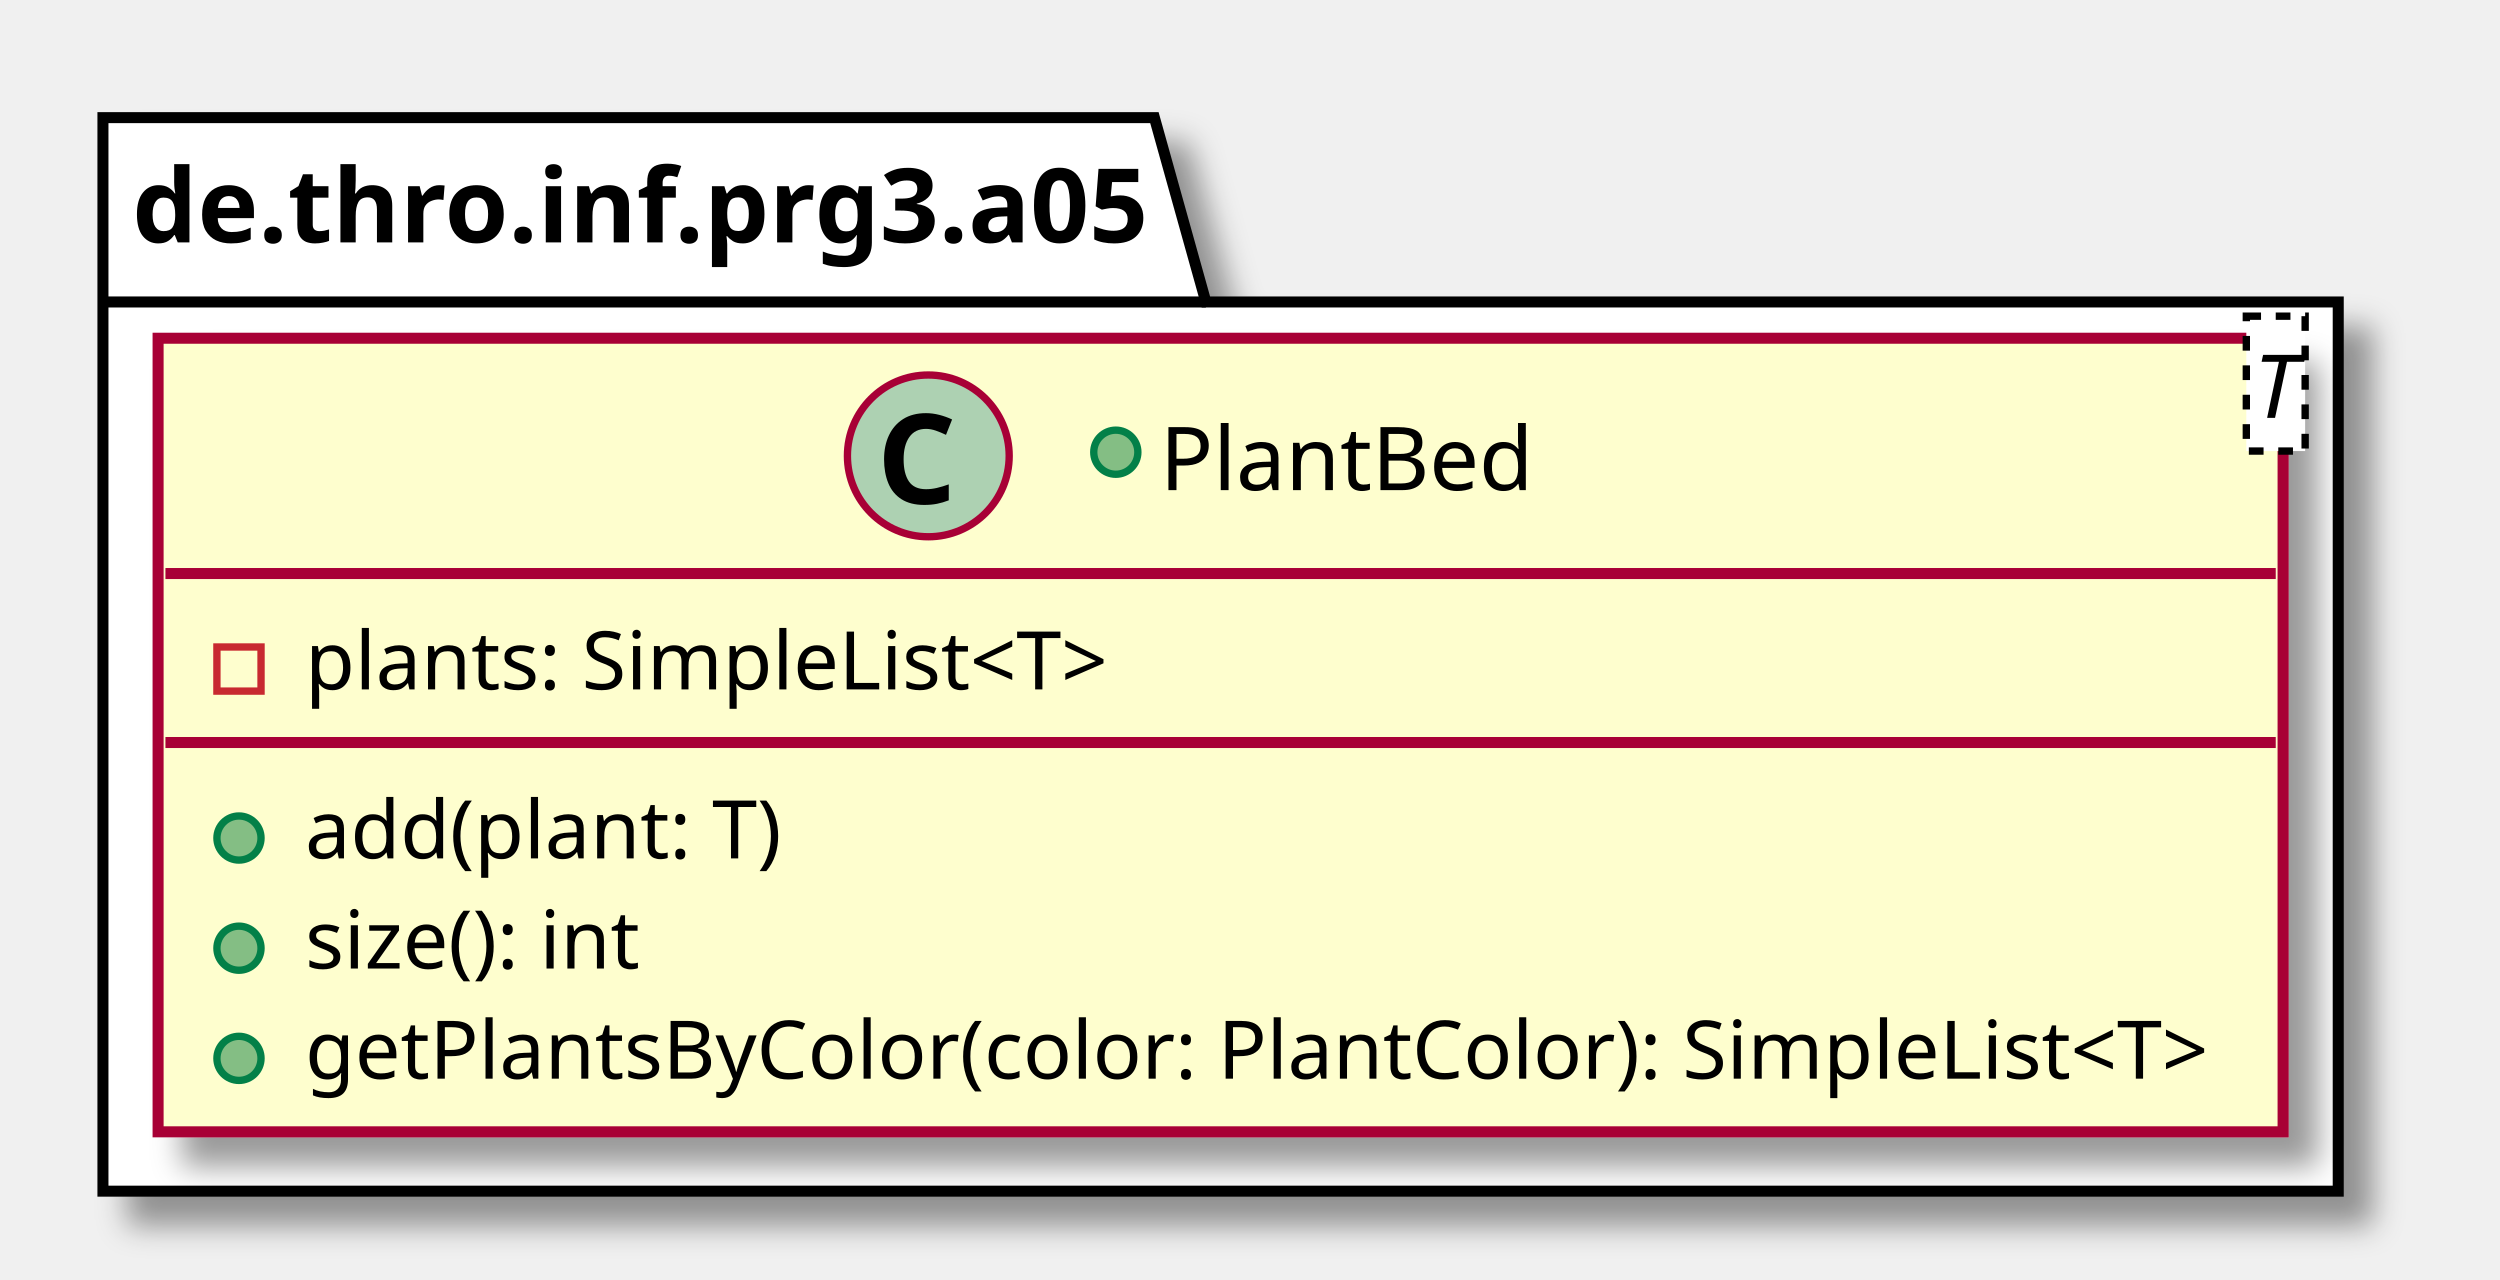
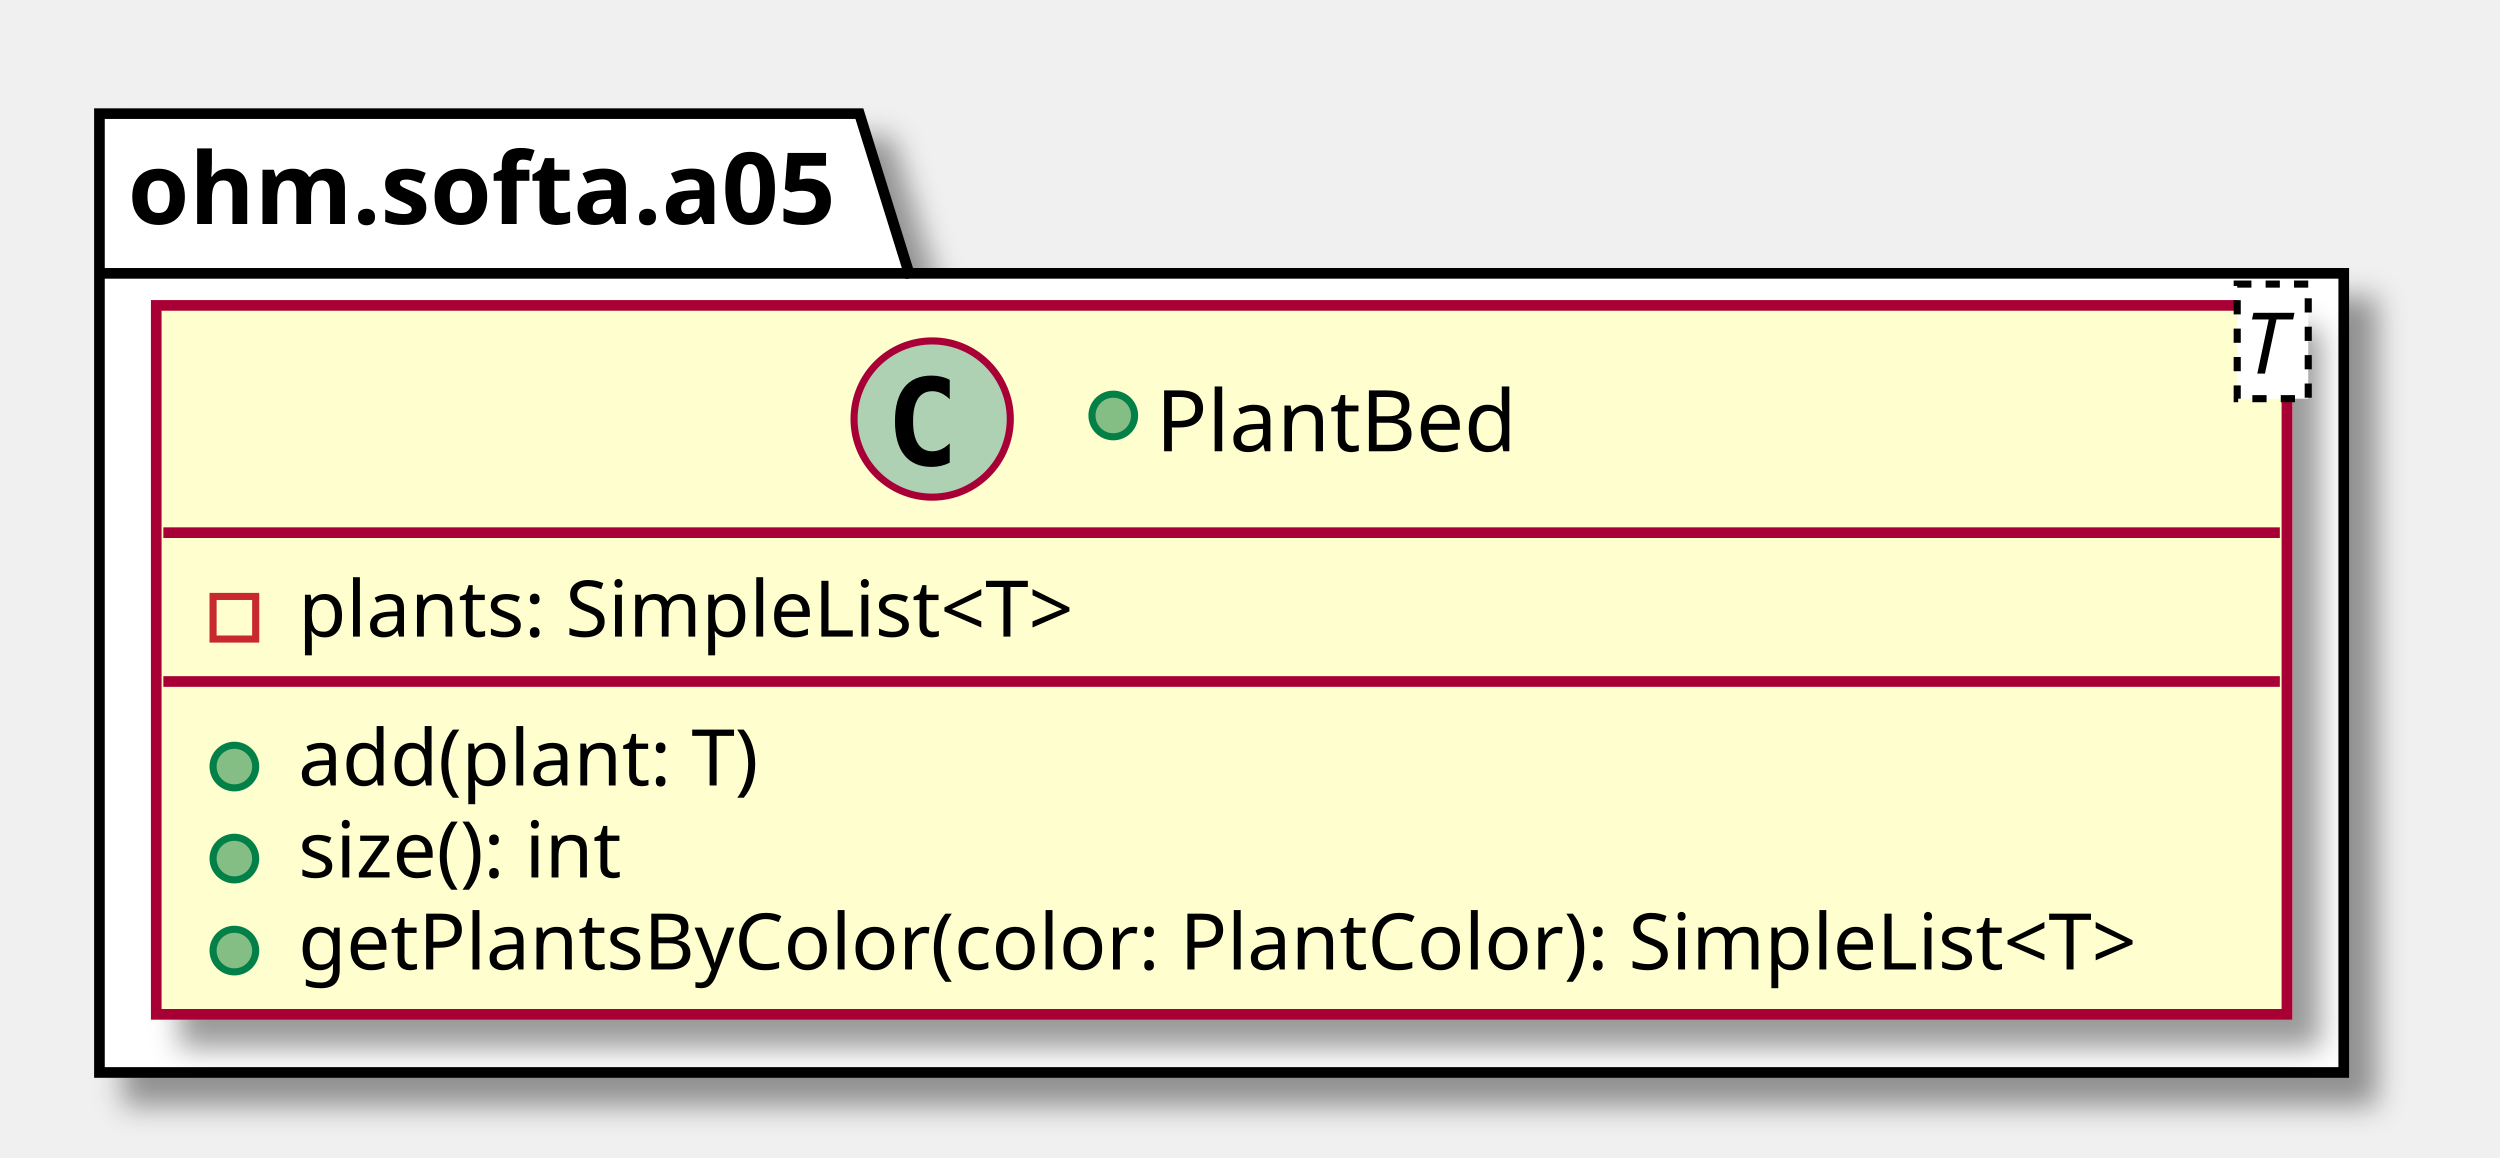
- <svg xmlns="http://www.w3.org/2000/svg" contentScriptType="application/ecmascript" contentStyleType="text/css" height="174px" preserveAspectRatio="none" style="width:340px;height:174px;" version="1.1" viewBox="0 0 340 174" width="340px" zoomAndPan="magnify">
+ <svg xmlns="http://www.w3.org/2000/svg" contentScriptType="application/ecmascript" contentStyleType="text/css" height="163px" preserveAspectRatio="none" style="width:352px;height:163px;" version="1.1" viewBox="0 0 352 163" width="352px" zoomAndPan="magnify">
  <defs>
-     <filter height="300%" id="fj4g6b9s0c0pc" width="300%" x="-1" y="-1">
+     <filter height="300%" id="f1uwdgfzocpil6" width="300%" x="-1" y="-1">
      <feGaussianBlur result="blurOut" stdDeviation="2.0" />
      <feColorMatrix in="blurOut" result="blurOut2" type="matrix" values="0 0 0 0 0 0 0 0 0 0 0 0 0 0 0 0 0 0 .4 0" />
      <feOffset dx="4.0" dy="4.0" in="blurOut2" result="blurOut3" />
      <feBlend in="SourceGraphic" in2="blurOut3" mode="normal" />
    </filter>
  </defs>
  <g>
-     <polygon fill="#FFFFFF" filter="url(#fj4g6b9s0c0pc)" points="14,16,157,16,164,41.068,318,41.068,318,162,14,162,14,16" style="stroke: #000000; stroke-width: 1.5;" />
-     <line style="stroke: #000000; stroke-width: 1.5;" x1="14" x2="164" y1="41.068" y2="41.068" />
-     <text fill="#000000" font-family="sans-serif" font-size="14" font-weight="bold" lengthAdjust="spacingAndGlyphs" textLength="137" x="18" y="32.966">de.thro.inf.prg3.a05</text>
-     <rect fill="#FEFECE" filter="url(#fj4g6b9s0c0pc)" height="107.928" id="PlantBed" style="stroke: #A80036; stroke-width: 1.5;" width="289" x="21.5" y="46" />
-     <ellipse cx="126.25" cy="62" fill="#ADD1B2" rx="11" ry="11" style="stroke: #A80036; stroke-width: 1.0;" />
-     <path d="M125.938,58.328 Q124.453,58.328 123.672,59.438 Q122.891,60.547 122.891,62.469 Q122.891,64.406 123.609,65.469 Q124.328,66.531 125.938,66.531 Q126.672,66.531 127.414,66.359 Q128.156,66.188 129.031,65.875 L129.031,68.047 Q128.219,68.359 127.438,68.516 Q126.656,68.672 125.688,68.672 Q123.828,68.672 122.609,67.898 Q121.391,67.125 120.812,65.719 Q120.234,64.312 120.234,62.453 Q120.234,60.609 120.898,59.203 Q121.562,57.797 122.828,56.992 Q124.094,56.188 125.938,56.188 Q126.828,56.188 127.742,56.422 Q128.656,56.656 129.484,57.047 L128.656,59.141 Q127.969,58.812 127.281,58.57 Q126.594,58.328 125.938,58.328 Z " />
-     <ellipse cx="151.75" cy="61.5" fill="#84BE84" rx="3" ry="3" style="stroke: #038048; stroke-width: 1.0;" />
-     <text fill="#000000" font-family="sans-serif" font-size="12" lengthAdjust="spacingAndGlyphs" textLength="50" x="157.75" y="66.656">PlantBed</text>
-     <rect fill="#FFFFFF" height="18.344" style="stroke: #000000; stroke-width: 1.0; stroke-dasharray: 2.0,2.0;" width="8" x="305.5" y="43" />
-     <text fill="#000000" font-family="sans-serif" font-size="12" font-style="italic" lengthAdjust="spacingAndGlyphs" textLength="6" x="306.5" y="56.828">T</text>
-     <line style="stroke: #A80036; stroke-width: 1.5;" x1="22.5" x2="309.5" y1="78" y2="78" />
-     <rect fill="none" height="6" style="stroke: #C82930; stroke-width: 1.0;" width="6" x="29.5" y="87.991" />
-     <text fill="#000000" font-family="sans-serif" font-size="11" lengthAdjust="spacingAndGlyphs" textLength="109" x="41.5" y="93.759">plants: SimpleList&lt;T&gt;</text>
-     <line style="stroke: #A80036; stroke-width: 1.5;" x1="22.5" x2="309.5" y1="100.982" y2="100.982" />
-     <ellipse cx="32.5" cy="113.973" fill="#84BE84" rx="3" ry="3" style="stroke: #038048; stroke-width: 1.0;" />
-     <text fill="#000000" font-family="sans-serif" font-size="11" lengthAdjust="spacingAndGlyphs" textLength="65" x="41.5" y="116.741">add(plant: T)</text>
-     <ellipse cx="32.5" cy="128.955" fill="#84BE84" rx="3" ry="3" style="stroke: #038048; stroke-width: 1.0;" />
-     <text fill="#000000" font-family="sans-serif" font-size="11" lengthAdjust="spacingAndGlyphs" textLength="45" x="41.5" y="131.723">size(): int</text>
-     <ellipse cx="32.5" cy="143.937" fill="#84BE84" rx="3" ry="3" style="stroke: #038048; stroke-width: 1.0;" />
-     <text fill="#000000" font-family="sans-serif" font-size="11" lengthAdjust="spacingAndGlyphs" textLength="263" x="41.5" y="146.705">getPlantsByColor(color: PlantColor): SimpleList&lt;T&gt;</text>
+     <polygon fill="#FFFFFF" filter="url(#f1uwdgfzocpil6)" points="14,16,121,16,128,38.488,330,38.488,330,151,14,151,14,16" style="stroke: #000000; stroke-width: 1.5;" />
+     <line style="stroke: #000000; stroke-width: 1.5;" x1="14" x2="128" y1="38.488" y2="38.488" />
+     <text fill="#000000" font-family="sans-serif" font-size="14" font-weight="bold" lengthAdjust="spacingAndGlyphs" textLength="101" x="18" y="31.535">ohm.softa.a05</text>
+     <rect fill="#FEFECE" filter="url(#f1uwdgfzocpil6)" height="99.82" id="PlantBed" style="stroke: #A80036; stroke-width: 1.5;" width="300" x="22" y="43" />
+     <ellipse cx="131.25" cy="59" fill="#ADD1B2" rx="11" ry="11" style="stroke: #A80036; stroke-width: 1.0;" />
+     <path d="M133.723,65.143 Q133.142,65.442 132.503,65.591 Q131.864,65.741 131.158,65.741 Q128.651,65.741 127.332,64.089 Q126.012,62.437 126.012,59.316 Q126.012,56.187 127.332,54.535 Q128.651,52.883 131.158,52.883 Q131.864,52.883 132.511,53.032 Q133.159,53.182 133.723,53.48 L133.723,56.203 Q133.092,55.622 132.499,55.352 Q131.905,55.083 131.274,55.083 Q129.93,55.083 129.245,56.149 Q128.56,57.216 128.56,59.316 Q128.56,61.408 129.245,62.474 Q129.93,63.541 131.274,63.541 Q131.905,63.541 132.499,63.271 Q133.092,63.002 133.723,62.42 Z " />
+     <ellipse cx="156.75" cy="58.5" fill="#84BE84" rx="3" ry="3" style="stroke: #038048; stroke-width: 1.0;" />
+     <text fill="#000000" font-family="sans-serif" font-size="12" lengthAdjust="spacingAndGlyphs" textLength="50" x="162.75" y="63.535">PlantBed</text>
+     <rect fill="#FFFFFF" height="16.133" style="stroke: #000000; stroke-width: 1.0; stroke-dasharray: 2.0,2.0;" width="10" x="315" y="40" />
+     <text fill="#000000" font-family="sans-serif" font-size="12" font-style="italic" lengthAdjust="spacingAndGlyphs" textLength="8" x="316" y="52.602">T</text>
+     <line style="stroke: #A80036; stroke-width: 1.5;" x1="23" x2="321" y1="75" y2="75" />
+     <rect fill="none" height="6" style="stroke: #C82930; stroke-width: 1.0;" width="6" x="30" y="83.978" />
+     <text fill="#000000" font-family="sans-serif" font-size="11" lengthAdjust="spacingAndGlyphs" textLength="118" x="42" y="89.635">plants: SimpleList&lt;T&gt;</text>
+     <line style="stroke: #A80036; stroke-width: 1.5;" x1="23" x2="321" y1="95.955" y2="95.955" />
+     <ellipse cx="33" cy="107.933" fill="#84BE84" rx="3" ry="3" style="stroke: #038048; stroke-width: 1.0;" />
+     <text fill="#000000" font-family="sans-serif" font-size="11" lengthAdjust="spacingAndGlyphs" textLength="68" x="42" y="110.59">add(plant: T)</text>
+     <ellipse cx="33" cy="120.888" fill="#84BE84" rx="3" ry="3" style="stroke: #038048; stroke-width: 1.0;" />
+     <text fill="#000000" font-family="sans-serif" font-size="11" lengthAdjust="spacingAndGlyphs" textLength="49" x="42" y="123.545">size(): int</text>
+     <ellipse cx="33" cy="133.843" fill="#84BE84" rx="3" ry="3" style="stroke: #038048; stroke-width: 1.0;" />
+     <text fill="#000000" font-family="sans-serif" font-size="11" lengthAdjust="spacingAndGlyphs" textLength="274" x="42" y="136.5">getPlantsByColor(color: PlantColor): SimpleList&lt;T&gt;</text>
  </g>
</svg>
